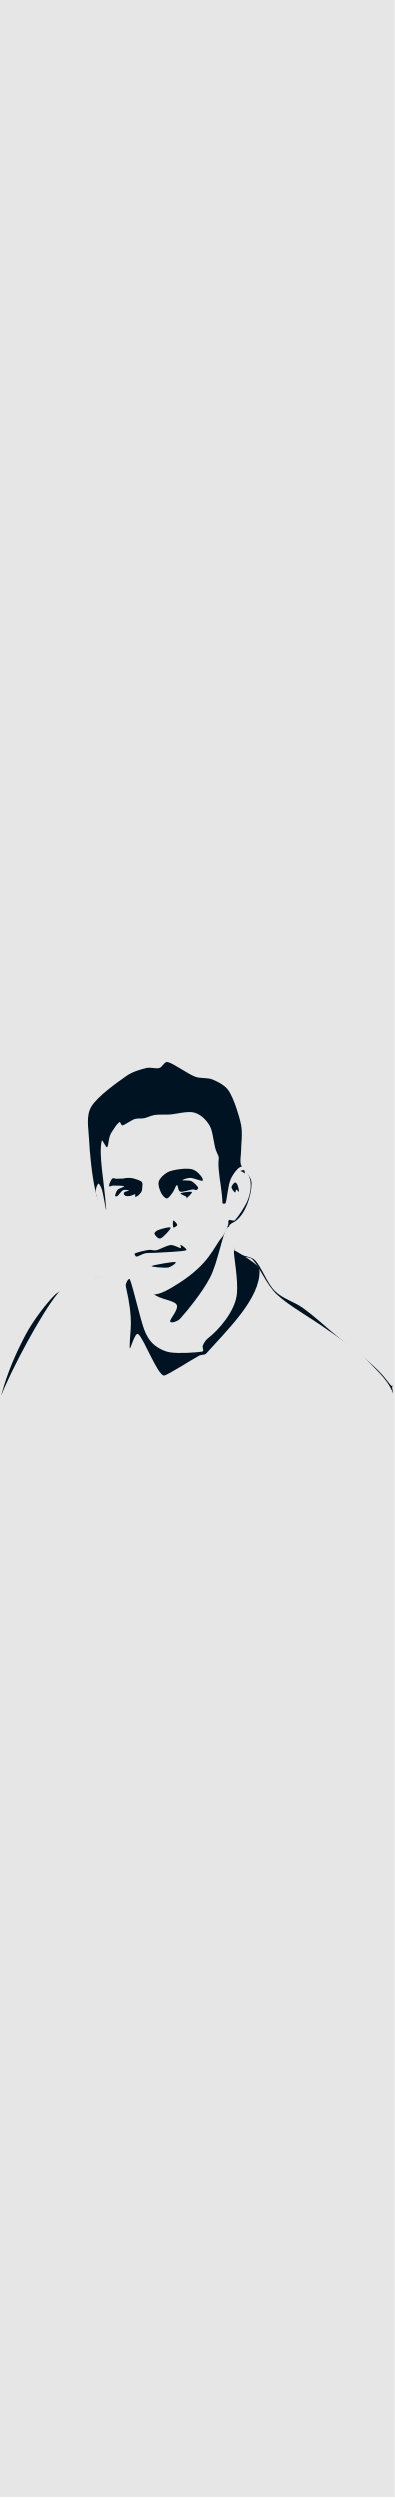
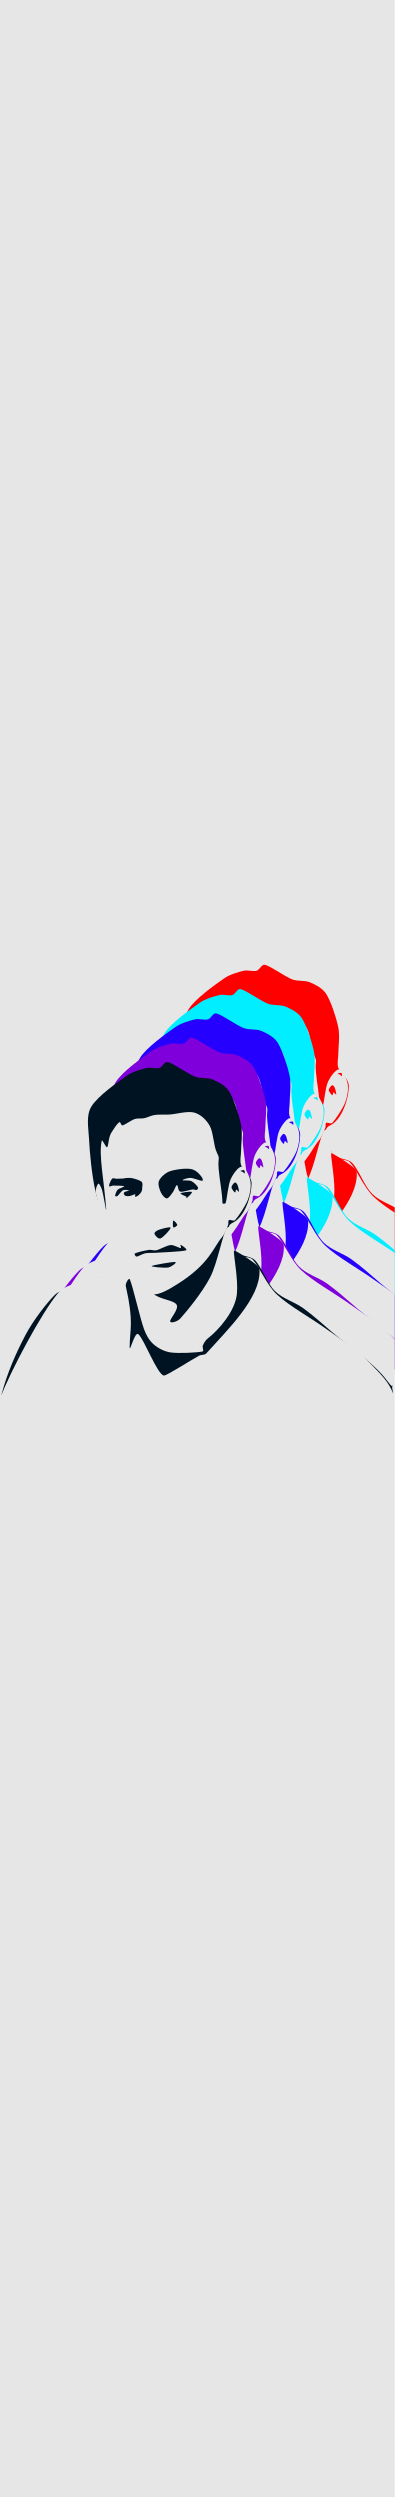
<svg xmlns="http://www.w3.org/2000/svg" width="100%" height="100%" viewBox="0 0 60 380" version="1.1" xml:space="preserve" style="fill-rule:evenodd;clip-rule:evenodd;stroke-linejoin:round;stroke-miterlimit:2;">
  <rect id="JeremyBlankPanel" x="0" y="0" width="60" height="379.559" style="fill:none;" />
  <clipPath id="_clip1">
    <rect x="0" y="0" width="60" height="379.559" />
  </clipPath>
  <g clip-path="url(#_clip1)">
    <g id="Layer1">
      <rect id="background" x="-0" y="0" width="60" height="379.559" style="fill:#e6e6e6;" />
      <g id="illustration">
-         <path d="M0.221,211.997c0.887,-3.365 2.229,-6.369 3.644,-9.063c1.184,-2.255 3.29,-4.956 4.517,-6.161c0.723,-0.71 1.926,-0.643 2.845,-1.069c1.582,-0.733 5.716,-1.986 6.644,-3.327c0.919,-1.327 -0.614,-3.174 -1.074,-4.722c-0.562,-1.892 -1.787,-4.349 -2.298,-6.631c-0.545,-2.434 -0.869,-5.829 -0.971,-7.966c-0.078,-1.621 -0.481,-3.464 0.356,-4.855c0.959,-1.592 4,-3.723 5.395,-4.7c0.873,-0.612 2.155,-0.972 2.977,-1.166c0.634,-0.15 1.414,0.151 1.954,-0c0.504,-0.141 0.775,-1.029 1.284,-0.906c0.903,0.218 2.993,1.772 4.135,2.216c0.856,0.334 1.874,0.092 2.719,0.454c0.862,0.37 1.924,0.909 2.459,1.765c0.715,1.144 1.527,3.578 1.833,5.097c0.264,1.313 -0,2.996 -0,4.017c-0,0.703 -0.218,1.441 -0,2.109c0.266,0.821 1.594,1.545 1.598,2.812c0.005,1.796 -1.021,5.137 -2.918,5.983c-1.234,0.551 -0.342,2.427 0.372,4.148c0.424,1.02 2.264,0.709 3.063,1.522c1.016,1.035 1.818,3.478 3.034,4.689c1.177,1.172 2.914,1.609 4.264,2.577c1.448,1.04 2.979,2.41 4.43,3.661c2.123,1.831 6.446,4.782 8.305,7.322c1.656,2.264 0.403,-0.724 0.975,2.022l-59.542,0.172Z" style="fill:#001322;" />
+         <path d="M15.002,197.216c0.887,-3.365 2.229,-6.369 3.644,-9.063c1.184,-2.255 3.29,-4.957 4.518,-6.161c0.722,-0.71 1.925,-0.644 2.844,-1.069c1.582,-0.733 5.716,-1.986 6.644,-3.327c0.919,-1.327 -0.614,-3.174 -1.074,-4.722c-0.562,-1.892 -1.787,-4.349 -2.298,-6.632c-0.545,-2.433 -0.869,-5.828 -0.971,-7.965c-0.078,-1.621 -0.481,-3.465 0.356,-4.855c0.959,-1.593 4,-3.723 5.395,-4.701c0.873,-0.611 2.155,-0.971 2.977,-1.166c0.634,-0.149 1.414,0.151 1.954,0c0.504,-0.14 0.775,-1.028 1.284,-0.905c0.903,0.218 2.993,1.771 4.136,2.216c0.856,0.333 1.873,0.092 2.718,0.454c0.863,0.37 1.924,0.909 2.459,1.764c0.715,1.144 1.527,3.579 1.833,5.098c0.264,1.313 -0,2.996 -0,4.017c-0,0.703 -0.217,1.44 -0,2.109c0.266,0.82 1.594,1.544 1.598,2.812c0.005,1.795 -1.021,5.137 -2.918,5.983c-1.234,0.551 -0.342,2.427 0.372,4.148c0.424,1.02 2.265,0.708 3.063,1.522c1.016,1.035 1.818,3.478 3.034,4.689c1.177,1.172 2.914,1.609 4.264,2.577c1.449,1.04 2.979,2.409 4.43,3.661c2.123,1.83 6.447,4.782 8.305,7.321c1.656,2.264 0.404,-0.723 0.975,2.023l-59.542,0.172Z" style="fill:#f00;" />
        <g id="white">
-           <path id="face" d="M18.131,170.571c-0.504,0.402 -0.719,0.896 -1.11,1.44c-0.555,0.772 -0.483,1.932 -0.706,2.337c-0.173,0.314 -0.767,-1.328 -0.855,-0.937c-0.485,2.156 0.365,6.007 0.678,10.355c0.07,0.973 -0.421,-2.219 -0.618,-2.86c-0.112,-0.363 -0.405,-1.052 -0.566,-0.988c-0.161,0.064 -0.496,0.906 -0.398,1.372c0.415,1.973 1.881,7.701 3.157,9.97c0.149,0.265 0.555,0.61 0.576,0.67c0.393,1.088 0.584,1.546 1.326,2.426c0.808,0.96 2.229,2.257 3.448,2.398c1.219,0.142 2.859,-0.921 3.868,-1.549c4.922,-3.061 5.513,-5.64 6.803,-7.14c0.453,-0.527 0.759,-1.429 0.937,-1.863c0.096,-0.234 -0.045,-0.621 0.131,-0.745c0.176,-0.125 0.716,0.226 0.926,-0c0.481,-0.521 1.576,-2.124 1.964,-3.124c0.349,-0.901 0.52,-2.043 0.36,-2.875c-0.156,-0.816 -0.819,-2.084 -1.317,-2.118c-0.499,-0.034 -1.333,1.136 -1.676,1.911c-0.406,0.919 -0.553,3.002 -0.761,3.603c-0.053,0.153 -0.48,0.164 -0.485,0.002c-0.055,-1.749 -0.416,-3.355 -0.565,-5.039c-0.179,-2.011 0.266,-1.524 -0.262,-2.576c-0.548,-1.091 -0.531,-3.093 -1.106,-4.114c-0.505,-0.897 -1.352,-1.731 -2.342,-2.011c-1.016,-0.286 -2.756,0.233 -3.758,0.292c-0.75,0.045 -1.608,-0.028 -2.253,0.065c-0.557,0.08 -1.106,0.391 -1.615,0.494c-0.471,0.097 -0.981,-0.023 -1.438,0.128c-0.549,0.182 -1.465,0.883 -1.856,0.963c-0.225,0.045 -0.307,-0.63 -0.487,-0.487Z" style="fill:#e6e6e6;" />
-           <path id="body" d="M60,212.546c-0.714,-2.582 -2.488,-3.976 -4.269,-5.86c-1.765,-1.868 -4.052,-3.166 -6.131,-4.678c-2.279,-1.658 -5.672,-3.509 -7.539,-5.269c-1.562,-1.471 -2.647,-4.262 -3.667,-5.288c-0.612,-0.616 -1.918,-0.186 -2.454,-0.868c-0.638,-0.814 -0.711,-4.615 -1.379,-4.017c-0.668,0.598 -1.429,5.289 -2.626,7.602c-1.188,2.296 -3.546,5.161 -4.557,6.276c-0.351,0.387 -1.421,0.77 -1.511,0.413c-0.09,-0.355 1.381,-1.861 0.972,-2.55c-0.41,-0.688 -2.462,-0.776 -3.431,-1.581c-1.431,-1.188 -3.799,-5.096 -5.158,-5.554c-1.296,-0.437 -1.807,2.128 -2.994,2.807c-1.576,0.9 -4.976,0.809 -6.458,2.594c-2.496,3.005 -7.106,11.646 -8.798,15.973l60,-0Z" style="fill:#e6e6e6;" />
+           <path id="face" d="M32.913,155.79c-0.505,0.401 -0.72,0.896 -1.111,1.44c-0.555,0.771 -0.483,1.932 -0.706,2.336c-0.173,0.315 -0.767,-1.327 -0.855,-0.936c-0.485,2.156 0.365,6.007 0.678,10.355c0.07,0.973 -0.421,-2.219 -0.618,-2.861c-0.111,-0.362 -0.405,-1.051 -0.566,-0.987c-0.16,0.064 -0.496,0.906 -0.398,1.372c0.416,1.973 1.881,7.7 3.158,9.97c0.149,0.265 0.554,0.61 0.576,0.67c0.392,1.088 0.584,1.546 1.325,2.426c0.808,0.96 2.229,2.257 3.448,2.398c1.22,0.141 2.859,-0.921 3.868,-1.549c4.922,-3.061 5.513,-5.64 6.803,-7.14c0.453,-0.527 0.759,-1.429 0.938,-1.864c0.095,-0.233 -0.045,-0.62 0.131,-0.745c0.176,-0.124 0.715,0.227 0.925,0c0.481,-0.521 1.577,-2.124 1.964,-3.123c0.349,-0.901 0.52,-2.043 0.36,-2.875c-0.156,-0.817 -0.818,-2.084 -1.317,-2.118c-0.499,-0.034 -1.333,1.136 -1.675,1.911c-0.406,0.919 -0.554,3.002 -0.762,3.603c-0.053,0.153 -0.48,0.163 -0.485,0.002c-0.055,-1.75 -0.415,-3.356 -0.565,-5.039c-0.179,-2.011 0.266,-1.524 -0.261,-2.576c-0.549,-1.092 -0.532,-3.094 -1.107,-4.114c-0.504,-0.897 -1.351,-1.732 -2.341,-2.011c-1.017,-0.286 -2.757,0.233 -3.759,0.292c-0.75,0.045 -1.608,-0.029 -2.252,0.065c-0.558,0.08 -1.107,0.391 -1.615,0.494c-0.472,0.096 -0.982,-0.023 -1.438,0.128c-0.55,0.182 -1.466,0.883 -1.857,0.962c-0.225,0.046 -0.307,-0.629 -0.486,-0.486Z" style="fill:#e6e6e6;" />
+           <path id="body" d="M74.781,197.765c-0.714,-2.582 -2.488,-3.976 -4.268,-5.86c-1.766,-1.869 -4.053,-3.166 -6.132,-4.678c-2.278,-1.658 -5.672,-3.51 -7.539,-5.269c-1.562,-1.471 -2.647,-4.262 -3.667,-5.288c-0.612,-0.616 -1.918,-0.186 -2.453,-0.868c-0.639,-0.815 -0.712,-4.615 -1.38,-4.017c-0.667,0.598 -1.429,5.289 -2.626,7.602c-1.188,2.296 -3.545,5.161 -4.557,6.276c-0.35,0.387 -1.421,0.77 -1.51,0.413c-0.09,-0.356 1.381,-1.862 0.971,-2.55c-0.41,-0.689 -2.462,-0.776 -3.431,-1.581c-1.431,-1.189 -3.799,-5.096 -5.158,-5.554c-1.296,-0.437 -1.806,2.128 -2.994,2.807c-1.576,0.9 -4.976,0.808 -6.458,2.593c-2.495,3.006 -7.106,11.647 -8.798,15.974l60,-0Z" style="fill:#e6e6e6;" />
        </g>
        <g id="black">
+           <path d="M36.314,164.857c-0.25,-0.242 -1.017,-0.457 -1.416,-0.554c-0.318,-0.076 -0.753,-0.032 -0.98,-0.024c-0.13,0.005 -0.253,0.065 -0.382,0.075c-0.241,0.018 -0.784,0.037 -1.063,0.037c-0.204,-0 -0.444,-0.157 -0.609,-0.039c-0.176,0.127 -0.373,0.597 -0.447,0.798c-0.048,0.128 -0.088,0.362 -0,0.409c0.087,0.047 0.344,-0.126 0.524,-0.128c0.369,-0.004 1.569,-0.001 1.69,0.104c0.12,0.104 -0.74,0.283 -0.965,0.524c-0.224,0.241 -0.378,0.761 -0.385,0.921c-0.004,0.116 0.253,0.104 0.348,0.037c0.201,-0.141 0.564,-0.74 0.858,-0.881c0.271,-0.13 0.865,-0.007 0.902,0.038c0.037,0.045 -0.549,0.14 -0.679,0.232c-0.092,0.066 -0.133,0.222 -0.101,0.321c0.032,0.099 0.164,0.236 0.292,0.276c0.152,0.047 0.416,0.044 0.62,0.008c0.236,-0.041 0.662,-0.275 0.795,-0.256c0.122,0.018 -0.077,0.339 -0,0.371c0.076,0.032 0.329,-0.074 0.456,-0.177c0.162,-0.129 0.407,-0.4 0.512,-0.599c0.094,-0.179 0.111,-0.393 0.115,-0.596c0.005,-0.249 0.131,-0.688 -0.085,-0.897Z" style="fill:#f00;" />
+           <path d="M40.139,167.374c-0.304,0.008 -0.719,-0.518 -0.9,-0.902c-0.202,-0.432 -0.474,-1.182 -0.317,-1.686c0.156,-0.505 0.737,-1.034 1.257,-1.341c0.52,-0.308 1.264,-0.414 1.862,-0.505c0.57,-0.085 1.277,-0.107 1.728,-0.037c0.356,0.056 0.691,0.242 0.975,0.463c0.292,0.226 0.646,0.669 0.775,0.893c0.075,0.13 0.151,0.451 -0,0.451c-0.299,0 -1.295,-0.434 -1.796,-0.451c-0.419,-0.014 -1.235,0.269 -1.208,0.351c0.027,0.083 0.974,-0.036 1.368,0.145c0.394,0.181 0.864,0.717 0.994,0.94c0.076,0.131 -0.082,0.348 -0.215,0.4c-0.133,0.053 -0.388,-0.105 -0.583,-0.085c-0.416,0.041 -1.508,0.443 -1.908,0.335c-0.355,-0.097 -0.308,-1.001 -0.493,-0.988c-0.185,0.014 -0.366,0.741 -0.615,1.068c-0.256,0.336 -0.62,0.942 -0.924,0.949Z" style="fill:#f00;" />
+           <path d="M38.258,172.748c-0.052,-0.216 0.352,-0.483 0.617,-0.581c0.409,-0.152 1.787,-0.547 1.838,-0.332c0.051,0.216 -1.121,1.473 -1.53,1.625c-0.365,0.136 -0.874,-0.497 -0.925,-0.712Z" style="fill:#f00;" />
+           <path d="M41.128,171.773c-0.1,-0.109 -0.1,-0.959 -0,-1.021c0.099,-0.061 0.594,0.482 0.594,0.652c0,0.171 -0.495,0.477 -0.594,0.369Z" style="fill:#f00;" />
+           <path d="M37.848,177.65c0.172,-0.139 3.122,-0.645 3.54,-0.607c0.418,0.037 -0.596,0.759 -1.032,0.834c-0.59,0.102 -2.68,-0.088 -2.508,-0.227Z" style="fill:#f00;" />
+           <path d="M35.298,175.733c0.31,-0.169 1.564,-0.451 2.104,-0.53c0.374,-0.055 0.765,0.138 1.135,0.057c0.552,-0.122 1.56,-0.735 2.177,-0.791c0.529,-0.047 1.272,0.462 1.527,0.454c0.167,-0.005 -0.134,-0.559 -0,-0.501c0.133,0.059 1.174,0.737 0.801,0.852c-0.664,0.205 -3.757,0.305 -4.789,0.379c-0.467,0.034 -0.953,-0.026 -1.405,0.067c-0.451,0.095 -1.046,0.495 -1.304,0.497c-0.181,0.002 -0.405,-0.397 -0.246,-0.484Z" style="fill:#f00;" />
+           <path d="M42.241,166.6c-0.137,0.122 0.734,0.403 0.881,0.532c0.061,0.054 -0.06,0.296 0,0.242c0.136,-0.122 0.965,-0.845 0.818,-0.974c-0.147,-0.129 -1.563,0.078 -1.699,0.2Z" style="fill:#f00;" />
+           <path d="M49.976,165.695c0.006,0.251 0.403,0.719 0.523,0.776c0.119,0.057 0.093,-0.411 0.194,-0.432c0.1,-0.021 0.381,0.43 0.41,0.307c0.03,-0.123 -0.128,-0.816 -0.235,-1.046c-0.074,-0.158 -0.258,-0.397 -0.407,-0.331c-0.148,0.066 -0.491,0.476 -0.485,0.726Z" style="fill:#f00;" />
+           <path d="M51.336,163.197c0.034,-0.044 0.458,-0.167 0.562,-0.103c0.105,0.064 0.098,0.442 0.065,0.487c-0.034,0.044 -0.169,-0.161 -0.268,-0.222c-0.104,-0.063 -0.392,-0.118 -0.359,-0.162Z" style="fill:#f00;" />
+           <path d="M34.524,179.696c0.463,1.095 1.554,5.927 2.154,7.57c0.308,0.845 0.773,1.696 1.442,2.283c0.669,0.586 1.63,1.096 2.571,1.235c1.238,0.184 4.039,0.035 4.858,-0.138c0.294,-0.061 -0.056,-0.62 0.058,-0.898c0.134,-0.33 0.403,-0.812 0.75,-1.08c1.704,-1.316 4.196,-4.187 4.437,-6.814c0.206,-2.232 -0.501,-5.642 -0.463,-6.538c0.009,-0.208 2.205,1.221 2.854,1.719c0.434,0.332 1.021,0.721 1.043,1.267c0.169,4.212 -4.863,9.034 -8.094,12.638c-0.25,0.28 -0.742,0.16 -1.074,0.334c-1.072,0.56 -4.933,3.057 -5.356,3.027c-0.98,-0.07 -3.022,-5.55 -3.891,-6.282c-0.589,-0.495 -1.331,3.073 -1.324,1.891c0.016,-2.67 0.678,-3.611 -0.588,-9.209c-0.087,-0.384 0.47,-1.368 0.623,-1.005Z" style="fill:#f00;" />
+         </g>
+       </g>
+       <g id="illustration1">
+         <path d="M11.307,200.911c0.886,-3.365 2.229,-6.369 3.644,-9.063c1.183,-2.255 3.29,-4.956 4.517,-6.161c0.723,-0.71 1.926,-0.643 2.845,-1.069c1.582,-0.733 5.716,-1.985 6.644,-3.327c0.919,-1.327 -0.614,-3.174 -1.074,-4.722c-0.562,-1.892 -1.787,-4.348 -2.298,-6.631c-0.545,-2.433 -0.869,-5.828 -0.971,-7.965c-0.078,-1.622 -0.481,-3.465 0.356,-4.856c0.959,-1.592 4,-3.722 5.395,-4.7c0.873,-0.612 2.155,-0.972 2.977,-1.166c0.634,-0.15 1.414,0.151 1.954,-0c0.504,-0.141 0.775,-1.029 1.284,-0.906c0.903,0.219 2.993,1.772 4.135,2.217c0.856,0.333 1.874,0.091 2.718,0.453c0.863,0.37 1.925,0.909 2.46,1.765c0.715,1.144 1.527,3.578 1.832,5.098c0.265,1.312 0,2.995 0,4.016c0,0.703 -0.217,1.441 0,2.109c0.267,0.821 1.595,1.545 1.599,2.812c0.005,1.796 -1.021,5.137 -2.918,5.983c-1.234,0.551 -0.342,2.427 0.372,4.148c0.424,1.02 2.264,0.709 3.063,1.522c1.016,1.035 1.818,3.478 3.034,4.689c1.177,1.172 2.914,1.609 4.264,2.577c1.448,1.04 2.979,2.41 4.43,3.661c2.123,1.831 6.446,4.782 8.305,7.322c1.656,2.264 0.403,-0.724 0.975,2.022l-59.542,0.172Z" style="fill:#0ef;" />
+         <g id="white1">
+           <path id="face1" d="M29.217,159.485c-0.504,0.402 -0.719,0.896 -1.11,1.44c-0.555,0.772 -0.483,1.932 -0.706,2.337c-0.173,0.314 -0.767,-1.328 -0.855,-0.937c-0.485,2.156 0.365,6.007 0.678,10.355c0.07,0.973 -0.421,-2.219 -0.618,-2.86c-0.112,-0.363 -0.405,-1.052 -0.566,-0.988c-0.161,0.064 -0.496,0.907 -0.398,1.372c0.415,1.973 1.881,7.701 3.157,9.97c0.149,0.265 0.555,0.61 0.576,0.67c0.393,1.088 0.584,1.546 1.326,2.426c0.808,0.96 2.229,2.257 3.448,2.398c1.219,0.142 2.859,-0.921 3.868,-1.549c4.922,-3.061 5.512,-5.64 6.803,-7.14c0.453,-0.527 0.759,-1.429 0.937,-1.863c0.096,-0.234 -0.045,-0.621 0.131,-0.745c0.176,-0.125 0.716,0.226 0.925,-0c0.482,-0.521 1.577,-2.124 1.965,-3.124c0.349,-0.901 0.52,-2.043 0.36,-2.875c-0.156,-0.816 -0.819,-2.083 -1.317,-2.118c-0.499,-0.034 -1.333,1.136 -1.676,1.911c-0.406,0.919 -0.553,3.002 -0.761,3.603c-0.053,0.154 -0.481,0.164 -0.486,0.002c-0.054,-1.749 -0.415,-3.355 -0.564,-5.039c-0.179,-2.011 0.266,-1.524 -0.262,-2.576c-0.548,-1.091 -0.531,-3.093 -1.106,-4.114c-0.505,-0.897 -1.352,-1.731 -2.342,-2.01c-1.016,-0.286 -2.756,0.232 -3.758,0.291c-0.75,0.045 -1.608,-0.028 -2.253,0.065c-0.557,0.08 -1.106,0.391 -1.615,0.494c-0.471,0.097 -0.981,-0.023 -1.438,0.128c-0.549,0.182 -1.466,0.883 -1.856,0.963c-0.225,0.045 -0.307,-0.63 -0.487,-0.487Z" style="fill:#e6e6e6;" />
+           <path id="body1" d="M71.086,201.46c-0.714,-2.582 -2.488,-3.976 -4.269,-5.86c-1.765,-1.868 -4.052,-3.165 -6.131,-4.678c-2.279,-1.658 -5.672,-3.509 -7.539,-5.269c-1.562,-1.471 -2.647,-4.262 -3.667,-5.288c-0.612,-0.616 -1.918,-0.186 -2.454,-0.868c-0.638,-0.814 -0.712,-4.615 -1.379,-4.017c-0.668,0.598 -1.429,5.289 -2.626,7.603c-1.188,2.295 -3.546,5.16 -4.557,6.275c-0.351,0.387 -1.421,0.77 -1.511,0.414c-0.09,-0.356 1.381,-1.862 0.971,-2.551c-0.409,-0.688 -2.462,-0.776 -3.43,-1.58c-1.431,-1.189 -3.799,-5.097 -5.158,-5.555c-1.296,-0.436 -1.807,2.128 -2.995,2.807c-1.575,0.9 -4.975,0.809 -6.457,2.594c-2.496,3.005 -7.106,11.646 -8.798,15.973l60,-0Z" style="fill:#e6e6e6;" />
+         </g>
+         <g id="black1">
+           <path d="M32.619,168.552c-0.25,-0.242 -1.017,-0.457 -1.417,-0.553c-0.317,-0.077 -0.752,-0.033 -0.979,-0.025c-0.13,0.005 -0.253,0.065 -0.382,0.075c-0.241,0.018 -0.785,0.038 -1.063,0.037c-0.204,0 -0.444,-0.157 -0.61,-0.038c-0.176,0.126 -0.372,0.596 -0.447,0.797c-0.047,0.128 -0.087,0.362 0,0.41c0.088,0.046 0.345,-0.126 0.525,-0.129c0.369,-0.004 1.568,-0.001 1.689,0.104c0.121,0.105 -0.739,0.283 -0.964,0.524c-0.225,0.241 -0.379,0.761 -0.385,0.921c-0.004,0.117 0.252,0.104 0.348,0.037c0.201,-0.14 0.564,-0.74 0.857,-0.88c0.272,-0.13 0.866,-0.008 0.903,0.037c0.037,0.045 -0.55,0.141 -0.68,0.233c-0.091,0.065 -0.132,0.221 -0.1,0.32c0.032,0.1 0.164,0.236 0.291,0.276c0.152,0.047 0.417,0.044 0.621,0.009c0.236,-0.042 0.662,-0.276 0.794,-0.256c0.123,0.017 -0.076,0.338 0,0.37c0.076,0.033 0.33,-0.074 0.457,-0.176c0.161,-0.13 0.407,-0.4 0.511,-0.599c0.094,-0.179 0.111,-0.394 0.115,-0.596c0.005,-0.249 0.132,-0.689 -0.084,-0.898Z" style="fill:#0ef;" />
+           <path d="M36.443,171.07c-0.304,0.007 -0.718,-0.518 -0.899,-0.902c-0.203,-0.432 -0.474,-1.182 -0.317,-1.687c0.156,-0.505 0.737,-1.033 1.257,-1.341c0.519,-0.307 1.263,-0.414 1.862,-0.504c0.569,-0.086 1.277,-0.108 1.728,-0.038c0.355,0.057 0.691,0.243 0.975,0.463c0.292,0.226 0.646,0.669 0.775,0.894c0.075,0.129 0.15,0.451 -0,0.451c-0.3,-0 -1.295,-0.435 -1.796,-0.451c-0.419,-0.015 -1.235,0.268 -1.208,0.35c0.026,0.083 0.974,-0.036 1.368,0.145c0.393,0.181 0.864,0.717 0.994,0.941c0.076,0.131 -0.082,0.348 -0.216,0.4c-0.133,0.053 -0.387,-0.106 -0.583,-0.086c-0.415,0.041 -1.507,0.443 -1.907,0.335c-0.355,-0.097 -0.309,-1.001 -0.493,-0.987c-0.185,0.013 -0.366,0.741 -0.615,1.067c-0.257,0.336 -0.621,0.942 -0.925,0.95Z" style="fill:#0ef;" />
+           <path d="M34.562,176.443c-0.051,-0.216 0.353,-0.482 0.618,-0.581c0.409,-0.152 1.786,-0.547 1.837,-0.332c0.052,0.216 -1.12,1.474 -1.53,1.626c-0.364,0.135 -0.874,-0.497 -0.925,-0.713Z" style="fill:#0ef;" />
+           <path d="M37.432,175.468c-0.099,-0.109 -0.099,-0.959 0,-1.02c0.099,-0.062 0.595,0.482 0.595,0.652c0,0.17 -0.496,0.476 -0.595,0.368Z" style="fill:#0ef;" />
+           <path d="M34.152,181.346c0.172,-0.14 3.122,-0.646 3.54,-0.608c0.419,0.037 -0.595,0.76 -1.031,0.835c-0.59,0.101 -2.681,-0.088 -2.509,-0.227Z" style="fill:#0ef;" />
+           <path d="M31.603,179.429c0.309,-0.169 1.563,-0.451 2.103,-0.53c0.375,-0.055 0.765,0.138 1.135,0.056c0.552,-0.122 1.561,-0.734 2.178,-0.79c0.529,-0.048 1.272,0.461 1.526,0.453c0.167,-0.005 -0.133,-0.559 0,-0.501c0.134,0.059 1.174,0.737 0.802,0.852c-0.665,0.206 -3.757,0.305 -4.789,0.379c-0.468,0.034 -0.953,-0.026 -1.405,0.068c-0.451,0.094 -1.046,0.495 -1.304,0.497c-0.181,0.001 -0.405,-0.397 -0.246,-0.484Z" style="fill:#0ef;" />
+           <path d="M38.545,170.295c-0.136,0.122 0.735,0.403 0.882,0.532c0.061,0.054 -0.06,0.297 -0,0.243c0.136,-0.122 0.964,-0.846 0.817,-0.975c-0.147,-0.129 -1.563,0.078 -1.699,0.2Z" style="fill:#0ef;" />
+           <path d="M46.281,169.391c0.006,0.251 0.403,0.718 0.522,0.775c0.12,0.058 0.094,-0.411 0.194,-0.432c0.101,-0.02 0.382,0.431 0.411,0.308c0.029,-0.124 -0.128,-0.816 -0.235,-1.046c-0.074,-0.159 -0.258,-0.398 -0.407,-0.332c-0.148,0.066 -0.492,0.476 -0.485,0.727Z" style="fill:#0ef;" />
+           <path d="M47.641,166.892c0.034,-0.044 0.458,-0.167 0.562,-0.103c0.104,0.064 0.098,0.443 0.065,0.487c-0.034,0.044 -0.169,-0.161 -0.268,-0.221c-0.104,-0.064 -0.393,-0.118 -0.359,-0.163Z" style="fill:#0ef;" />
+           <path d="M30.829,183.392c0.463,1.094 1.554,5.927 2.153,7.569c0.309,0.845 0.774,1.697 1.443,2.283c0.669,0.586 1.63,1.097 2.57,1.236c1.239,0.183 4.04,0.034 4.859,-0.138c0.293,-0.062 -0.056,-0.62 0.057,-0.899c0.135,-0.329 0.404,-0.812 0.751,-1.08c1.704,-1.315 4.195,-4.187 4.437,-6.814c0.205,-2.232 -0.501,-5.641 -0.463,-6.537c0.008,-0.209 2.205,1.22 2.854,1.718c0.434,0.332 1.02,0.721 1.042,1.268c0.169,4.212 -4.862,9.033 -8.093,12.638c-0.25,0.279 -0.742,0.16 -1.074,0.333c-1.072,0.56 -4.934,3.057 -5.357,3.027c-0.979,-0.07 -3.021,-5.55 -3.89,-6.282c-0.589,-0.495 -1.331,3.074 -1.324,1.891c0.016,-2.67 0.678,-3.611 -0.588,-9.208c-0.087,-0.385 0.47,-1.368 0.623,-1.005Z" style="fill:#0ef;" />
+         </g>
+       </g>
+       <g id="illustration2">
+         <path d="M7.611,204.606c0.887,-3.364 2.229,-6.369 3.644,-9.063c1.184,-2.254 3.291,-4.956 4.518,-6.161c0.723,-0.709 1.926,-0.643 2.845,-1.069c1.581,-0.733 5.715,-1.985 6.644,-3.327c0.918,-1.327 -0.615,-3.174 -1.074,-4.721c-0.562,-1.893 -1.787,-4.349 -2.298,-6.632c-0.545,-2.433 -0.869,-5.828 -0.972,-7.965c-0.077,-1.621 -0.48,-3.465 0.357,-4.856c0.958,-1.592 3.999,-3.722 5.395,-4.7c0.872,-0.612 2.155,-0.971 2.976,-1.166c0.634,-0.15 1.415,0.151 1.954,0c0.505,-0.141 0.775,-1.029 1.284,-0.906c0.904,0.219 2.994,1.772 4.136,2.217c0.856,0.333 1.874,0.092 2.718,0.454c0.863,0.369 1.924,0.909 2.459,1.764c0.716,1.144 1.528,3.579 1.833,5.098c0.264,1.312 0,2.995 0,4.016c0,0.703 -0.217,1.441 0,2.109c0.267,0.821 1.594,1.545 1.598,2.813c0.006,1.795 -1.02,5.136 -2.918,5.983c-1.234,0.551 -0.342,2.426 0.373,4.147c0.424,1.02 2.264,0.709 3.062,1.523c1.017,1.035 1.818,3.477 3.034,4.688c1.177,1.172 2.915,1.61 4.264,2.578c1.449,1.039 2.98,2.409 4.431,3.66c2.123,1.831 6.446,4.782 8.304,7.322c1.657,2.264 0.404,-0.724 0.975,2.023l-59.542,0.171Z" style="fill:#2600ff;" />
+         <g id="white2">
+           <path id="face2" d="M25.522,163.18c-0.504,0.402 -0.719,0.897 -1.111,1.44c-0.555,0.772 -0.483,1.932 -0.705,2.337c-0.173,0.314 -0.768,-1.328 -0.856,-0.937c-0.485,2.157 0.365,6.008 0.678,10.355c0.07,0.974 -0.42,-2.219 -0.617,-2.86c-0.112,-0.363 -0.406,-1.051 -0.566,-0.987c-0.161,0.064 -0.496,0.906 -0.398,1.372c0.415,1.973 1.881,7.7 3.157,9.97c0.149,0.265 0.554,0.609 0.576,0.669c0.392,1.089 0.584,1.547 1.325,2.427c0.809,0.959 2.229,2.256 3.449,2.398c1.219,0.141 2.859,-0.922 3.868,-1.549c4.922,-3.062 5.512,-5.64 6.802,-7.141c0.453,-0.527 0.76,-1.428 0.938,-1.863c0.096,-0.233 -0.045,-0.621 0.131,-0.745c0.176,-0.124 0.716,0.226 0.925,-0c0.482,-0.521 1.577,-2.124 1.965,-3.124c0.348,-0.9 0.519,-2.043 0.36,-2.875c-0.157,-0.816 -0.819,-2.083 -1.318,-2.118c-0.498,-0.034 -1.333,1.137 -1.675,1.911c-0.406,0.92 -0.554,3.003 -0.761,3.604c-0.053,0.153 -0.481,0.163 -0.486,0.001c-0.054,-1.749 -0.415,-3.355 -0.565,-5.039c-0.178,-2.011 0.267,-1.524 -0.261,-2.575c-0.548,-1.092 -0.532,-3.094 -1.106,-4.115c-0.505,-0.896 -1.352,-1.731 -2.342,-2.01c-1.017,-0.286 -2.757,0.232 -3.758,0.291c-0.75,0.045 -1.608,-0.028 -2.253,0.065c-0.557,0.081 -1.106,0.391 -1.615,0.494c-0.472,0.097 -0.981,-0.023 -1.438,0.129c-0.549,0.181 -1.466,0.883 -1.856,0.962c-0.225,0.045 -0.307,-0.63 -0.487,-0.487Z" style="fill:#e6e6e6;" />
+           <path id="body2" d="M67.391,205.155c-0.714,-2.582 -2.488,-3.975 -4.269,-5.859c-1.766,-1.869 -4.053,-3.166 -6.132,-4.678c-2.278,-1.658 -5.671,-3.51 -7.539,-5.27c-1.561,-1.47 -2.646,-4.262 -3.667,-5.288c-0.611,-0.615 -1.917,-0.185 -2.453,-0.868c-0.639,-0.814 -0.712,-4.614 -1.379,-4.017c-0.668,0.598 -1.429,5.289 -2.626,7.603c-1.189,2.296 -3.546,5.161 -4.557,6.276c-0.351,0.386 -1.421,0.769 -1.511,0.413c-0.09,-0.356 1.381,-1.862 0.971,-2.551c-0.41,-0.688 -2.462,-0.775 -3.43,-1.58c-1.432,-1.189 -3.8,-5.096 -5.158,-5.554c-1.297,-0.437 -1.807,2.128 -2.995,2.806c-1.575,0.9 -4.976,0.809 -6.458,2.594c-2.495,3.005 -7.105,11.646 -8.797,15.973l60,0Z" style="fill:#e6e6e6;" />
+         </g>
+         <g id="black2">
+           <path d="M28.924,172.247c-0.251,-0.241 -1.018,-0.456 -1.417,-0.553c-0.318,-0.077 -0.753,-0.033 -0.98,-0.024c-0.129,0.004 -0.252,0.064 -0.382,0.075c-0.241,0.018 -0.784,0.037 -1.063,0.036c-0.203,0 -0.444,-0.157 -0.609,-0.038c-0.176,0.126 -0.372,0.596 -0.447,0.797c-0.047,0.128 -0.087,0.363 0,0.41c0.088,0.046 0.345,-0.126 0.525,-0.128c0.369,-0.004 1.568,-0.002 1.689,0.103c0.121,0.105 -0.739,0.284 -0.964,0.525c-0.225,0.24 -0.379,0.761 -0.385,0.92c-0.005,0.117 0.252,0.105 0.348,0.038c0.2,-0.141 0.564,-0.74 0.857,-0.881c0.272,-0.13 0.865,-0.007 0.903,0.037c0.037,0.045 -0.55,0.141 -0.68,0.233c-0.091,0.065 -0.132,0.221 -0.1,0.321c0.031,0.099 0.163,0.236 0.291,0.275c0.152,0.048 0.417,0.045 0.621,0.009c0.235,-0.042 0.662,-0.275 0.794,-0.256c0.122,0.018 -0.076,0.339 -0,0.371c0.076,0.032 0.329,-0.075 0.457,-0.177c0.161,-0.129 0.407,-0.4 0.511,-0.599c0.094,-0.179 0.111,-0.393 0.115,-0.596c0.005,-0.249 0.132,-0.689 -0.084,-0.898Z" style="fill:#2600ff;" />
+           <path d="M32.748,174.765c-0.304,0.007 -0.719,-0.518 -0.899,-0.902c-0.203,-0.432 -0.474,-1.182 -0.318,-1.687c0.157,-0.505 0.737,-1.033 1.257,-1.34c0.52,-0.308 1.264,-0.415 1.862,-0.505c0.57,-0.086 1.278,-0.108 1.728,-0.037c0.356,0.056 0.691,0.242 0.976,0.463c0.291,0.226 0.645,0.669 0.774,0.893c0.075,0.13 0.151,0.451 0,0.451c-0.299,-0 -1.295,-0.435 -1.795,-0.451c-0.42,-0.014 -1.235,0.268 -1.209,0.351c0.027,0.082 0.975,-0.036 1.368,0.145c0.394,0.181 0.865,0.716 0.995,0.94c0.076,0.131 -0.083,0.348 -0.216,0.4c-0.133,0.053 -0.387,-0.105 -0.583,-0.086c-0.415,0.042 -1.508,0.444 -1.908,0.335c-0.355,-0.096 -0.308,-1 -0.493,-0.987c-0.184,0.013 -0.365,0.741 -0.614,1.068c-0.257,0.336 -0.621,0.941 -0.925,0.949Z" style="fill:#2600ff;" />
+           <path d="M30.867,180.138c-0.051,-0.215 0.353,-0.482 0.618,-0.58c0.409,-0.152 1.786,-0.547 1.837,-0.332c0.051,0.215 -1.121,1.473 -1.53,1.625c-0.365,0.136 -0.874,-0.497 -0.925,-0.713Z" style="fill:#2600ff;" />
+           <path d="M33.737,179.163c-0.099,-0.109 -0.099,-0.959 -0,-1.02c0.099,-0.061 0.595,0.482 0.595,0.652c-0,0.17 -0.496,0.477 -0.595,0.368Z" style="fill:#2600ff;" />
+           <path d="M30.457,185.041c0.172,-0.14 3.122,-0.646 3.54,-0.608c0.418,0.038 -0.595,0.76 -1.031,0.835c-0.59,0.101 -2.681,-0.088 -2.509,-0.227Z" style="fill:#2600ff;" />
+           <path d="M27.907,183.124c0.31,-0.169 1.564,-0.451 2.104,-0.53c0.375,-0.055 0.765,0.138 1.135,0.056c0.552,-0.122 1.56,-0.734 2.178,-0.79c0.528,-0.048 1.272,0.462 1.526,0.454c0.167,-0.005 -0.134,-0.56 -0,-0.501c0.134,0.058 1.174,0.736 0.801,0.851c-0.664,0.206 -3.756,0.305 -4.789,0.38c-0.467,0.034 -0.953,-0.027 -1.404,0.067c-0.452,0.094 -1.046,0.495 -1.305,0.497c-0.18,0.002 -0.404,-0.397 -0.246,-0.484Z" style="fill:#2600ff;" />
+           <path d="M34.85,173.991c-0.136,0.122 0.735,0.402 0.882,0.532c0.06,0.053 -0.061,0.296 -0,0.242c0.136,-0.122 0.964,-0.845 0.817,-0.974c-0.147,-0.13 -1.563,0.078 -1.699,0.2Z" style="fill:#2600ff;" />
+           <path d="M42.585,173.086c0.007,0.251 0.404,0.718 0.523,0.776c0.119,0.057 0.093,-0.412 0.194,-0.433c0.101,-0.02 0.382,0.431 0.411,0.308c0.029,-0.123 -0.129,-0.816 -0.236,-1.046c-0.073,-0.158 -0.257,-0.398 -0.406,-0.331c-0.149,0.066 -0.492,0.476 -0.486,0.726Z" style="fill:#2600ff;" />
+           <path d="M43.946,170.588c0.034,-0.045 0.457,-0.168 0.562,-0.104c0.104,0.064 0.098,0.443 0.064,0.487c-0.034,0.044 -0.169,-0.16 -0.267,-0.221c-0.105,-0.064 -0.393,-0.118 -0.359,-0.162Z" style="fill:#2600ff;" />
+           <path d="M27.134,187.087c0.463,1.094 1.554,5.927 2.153,7.569c0.309,0.846 0.774,1.697 1.443,2.284c0.668,0.586 1.63,1.096 2.57,1.235c1.238,0.183 4.039,0.035 4.859,-0.138c0.293,-0.062 -0.056,-0.62 0.057,-0.898c0.135,-0.33 0.404,-0.812 0.751,-1.081c1.703,-1.315 4.195,-4.186 4.437,-6.813c0.205,-2.232 -0.502,-5.642 -0.464,-6.538c0.009,-0.209 2.206,1.221 2.855,1.718c0.434,0.333 1.02,0.721 1.042,1.268c0.169,4.212 -4.862,9.034 -8.093,12.638c-0.251,0.279 -0.742,0.16 -1.074,0.334c-1.072,0.56 -4.934,3.056 -5.357,3.026c-0.98,-0.069 -3.022,-5.549 -3.891,-6.281c-0.588,-0.496 -1.33,3.073 -1.323,1.89c0.015,-2.669 0.678,-3.611 -0.589,-9.208c-0.087,-0.385 0.47,-1.368 0.624,-1.005Z" style="fill:#2600ff;" />
+         </g>
+       </g>
+       <g id="illustration3">
+         <path d="M3.916,208.302c0.887,-3.365 2.229,-6.369 3.644,-9.064c1.184,-2.254 3.291,-4.956 4.518,-6.16c0.722,-0.71 1.925,-0.644 2.844,-1.069c1.582,-0.733 5.716,-1.986 6.644,-3.327c0.919,-1.328 -0.614,-3.175 -1.074,-4.722c-0.562,-1.892 -1.786,-4.349 -2.298,-6.632c-0.545,-2.433 -0.869,-5.828 -0.971,-7.965c-0.078,-1.621 -0.48,-3.465 0.356,-4.855c0.959,-1.593 4,-3.723 5.395,-4.701c0.873,-0.611 2.155,-0.971 2.977,-1.166c0.634,-0.149 1.414,0.151 1.954,0c0.504,-0.14 0.775,-1.028 1.284,-0.905c0.903,0.218 2.993,1.771 4.136,2.216c0.856,0.333 1.874,0.092 2.718,0.454c0.863,0.369 1.924,0.909 2.459,1.764c0.715,1.144 1.527,3.579 1.833,5.098c0.264,1.313 -0,2.996 -0,4.017c-0,0.703 -0.217,1.44 -0,2.109c0.266,0.82 1.594,1.544 1.598,2.812c0.005,1.795 -1.021,5.136 -2.918,5.983c-1.234,0.551 -0.342,2.426 0.373,4.147c0.423,1.021 2.264,0.709 3.062,1.523c1.016,1.035 1.818,3.478 3.034,4.689c1.177,1.171 2.915,1.609 4.264,2.577c1.449,1.04 2.98,2.409 4.43,3.661c2.123,1.83 6.447,4.781 8.305,7.321c1.656,2.264 0.404,-0.724 0.975,2.023l-59.542,0.172Z" style="fill:#8000db;" />
+         <g id="white3">
+           <path id="face3" d="M21.827,166.875c-0.505,0.402 -0.72,0.897 -1.111,1.441c-0.555,0.771 -0.483,1.932 -0.706,2.336c-0.173,0.315 -0.767,-1.327 -0.855,-0.936c-0.485,2.156 0.365,6.007 0.678,10.355c0.07,0.973 -0.42,-2.219 -0.618,-2.861c-0.111,-0.362 -0.405,-1.051 -0.566,-0.987c-0.16,0.064 -0.496,0.906 -0.398,1.372c0.416,1.973 1.882,7.7 3.158,9.97c0.149,0.265 0.554,0.609 0.576,0.67c0.392,1.088 0.584,1.546 1.325,2.426c0.808,0.96 2.229,2.257 3.448,2.398c1.22,0.141 2.859,-0.922 3.868,-1.549c4.922,-3.061 5.513,-5.64 6.803,-7.14c0.453,-0.527 0.759,-1.429 0.938,-1.864c0.095,-0.233 -0.045,-0.621 0.131,-0.745c0.176,-0.124 0.715,0.227 0.925,0c0.481,-0.521 1.577,-2.124 1.964,-3.124c0.349,-0.9 0.52,-2.042 0.361,-2.874c-0.157,-0.817 -0.819,-2.084 -1.318,-2.118c-0.499,-0.035 -1.333,1.136 -1.675,1.911c-0.406,0.919 -0.554,3.002 -0.762,3.603c-0.053,0.153 -0.48,0.163 -0.485,0.002c-0.055,-1.75 -0.415,-3.356 -0.565,-5.039c-0.179,-2.011 0.266,-1.524 -0.261,-2.576c-0.548,-1.092 -0.532,-3.094 -1.107,-4.114c-0.504,-0.897 -1.351,-1.732 -2.341,-2.011c-1.017,-0.286 -2.757,0.233 -3.759,0.292c-0.75,0.045 -1.608,-0.029 -2.252,0.064c-0.558,0.081 -1.107,0.391 -1.615,0.495c-0.472,0.096 -0.982,-0.024 -1.438,0.128c-0.549,0.182 -1.466,0.883 -1.857,0.962c-0.225,0.046 -0.307,-0.63 -0.486,-0.487Z" style="fill:#e6e6e6;" />
+           <path id="body3" d="M63.695,208.851c-0.714,-2.582 -2.488,-3.976 -4.268,-5.86c-1.766,-1.869 -4.053,-3.166 -6.132,-4.678c-2.278,-1.658 -5.672,-3.51 -7.539,-5.269c-1.562,-1.471 -2.647,-4.262 -3.667,-5.288c-0.612,-0.616 -1.918,-0.186 -2.453,-0.869c-0.639,-0.814 -0.712,-4.614 -1.38,-4.016c-0.667,0.598 -1.429,5.289 -2.626,7.602c-1.188,2.296 -3.545,5.161 -4.557,6.276c-0.35,0.386 -1.42,0.77 -1.51,0.413c-0.09,-0.356 1.381,-1.862 0.971,-2.55c-0.41,-0.689 -2.462,-0.776 -3.431,-1.581c-1.431,-1.189 -3.799,-5.096 -5.158,-5.554c-1.296,-0.437 -1.806,2.128 -2.994,2.807c-1.575,0.9 -4.976,0.808 -6.458,2.593c-2.495,3.006 -7.106,11.647 -8.798,15.974l60,-0Z" style="fill:#e6e6e6;" />
+         </g>
+         <g id="black3">
+           <path d="M25.228,175.943c-0.25,-0.242 -1.017,-0.457 -1.416,-0.554c-0.318,-0.076 -0.753,-0.033 -0.98,-0.024c-0.13,0.005 -0.253,0.065 -0.382,0.075c-0.241,0.018 -0.784,0.037 -1.063,0.037c-0.204,-0 -0.444,-0.157 -0.609,-0.039c-0.176,0.127 -0.373,0.597 -0.447,0.797c-0.048,0.129 -0.088,0.363 -0,0.41c0.087,0.047 0.344,-0.126 0.524,-0.128c0.369,-0.004 1.569,-0.001 1.69,0.104c0.121,0.104 -0.74,0.283 -0.964,0.524c-0.225,0.241 -0.379,0.761 -0.385,0.92c-0.005,0.117 0.252,0.105 0.347,0.038c0.201,-0.141 0.564,-0.74 0.858,-0.881c0.271,-0.13 0.865,-0.007 0.902,0.038c0.037,0.045 -0.549,0.14 -0.679,0.232c-0.092,0.066 -0.133,0.222 -0.101,0.321c0.032,0.099 0.164,0.236 0.292,0.276c0.152,0.047 0.416,0.044 0.62,0.008c0.236,-0.041 0.662,-0.275 0.795,-0.256c0.122,0.018 -0.076,0.339 -0,0.371c0.076,0.032 0.329,-0.074 0.456,-0.177c0.162,-0.129 0.407,-0.4 0.512,-0.599c0.094,-0.179 0.111,-0.393 0.115,-0.596c0.005,-0.249 0.131,-0.689 -0.085,-0.897Z" style="fill:#8000db;" />
+           <path d="M29.053,178.46c-0.304,0.008 -0.719,-0.518 -0.9,-0.902c-0.202,-0.432 -0.474,-1.182 -0.317,-1.686c0.157,-0.505 0.737,-1.034 1.257,-1.341c0.52,-0.308 1.264,-0.414 1.862,-0.505c0.57,-0.085 1.277,-0.107 1.728,-0.037c0.356,0.056 0.691,0.242 0.976,0.463c0.291,0.226 0.645,0.669 0.774,0.893c0.075,0.13 0.151,0.451 0,0.451c-0.299,0 -1.295,-0.434 -1.796,-0.451c-0.419,-0.014 -1.235,0.269 -1.208,0.351c0.027,0.083 0.974,-0.036 1.368,0.145c0.394,0.181 0.864,0.717 0.994,0.94c0.076,0.131 -0.082,0.348 -0.215,0.4c-0.133,0.053 -0.388,-0.105 -0.583,-0.085c-0.415,0.041 -1.508,0.443 -1.908,0.334c-0.355,-0.096 -0.308,-1 -0.493,-0.987c-0.185,0.014 -0.366,0.741 -0.615,1.068c-0.256,0.336 -0.62,0.941 -0.924,0.949Z" style="fill:#8000db;" />
+           <path d="M27.172,183.834c-0.052,-0.216 0.352,-0.483 0.617,-0.581c0.41,-0.152 1.787,-0.547 1.838,-0.332c0.051,0.216 -1.121,1.473 -1.53,1.625c-0.365,0.136 -0.874,-0.497 -0.925,-0.712Z" style="fill:#8000db;" />
+           <path d="M30.042,182.859c-0.1,-0.109 -0.1,-0.959 -0,-1.021c0.099,-0.061 0.594,0.482 0.594,0.652c0,0.171 -0.495,0.477 -0.594,0.369Z" style="fill:#8000db;" />
+           <path d="M26.762,188.736c0.172,-0.139 3.122,-0.646 3.54,-0.608c0.418,0.038 -0.596,0.76 -1.032,0.835c-0.59,0.102 -2.68,-0.088 -2.508,-0.227Z" style="fill:#8000db;" />
+           <path d="M24.212,186.819c0.31,-0.169 1.564,-0.451 2.104,-0.53c0.374,-0.055 0.765,0.138 1.135,0.057c0.552,-0.122 1.56,-0.735 2.177,-0.791c0.529,-0.048 1.272,0.462 1.527,0.454c0.167,-0.005 -0.134,-0.559 -0,-0.501c0.133,0.058 1.174,0.737 0.801,0.852c-0.664,0.205 -3.757,0.304 -4.789,0.379c-0.467,0.034 -0.953,-0.026 -1.405,0.067c-0.451,0.095 -1.045,0.495 -1.304,0.497c-0.181,0.002 -0.405,-0.397 -0.246,-0.484Z" style="fill:#8000db;" />
+           <path d="M31.155,177.686c-0.137,0.122 0.734,0.403 0.881,0.532c0.061,0.053 -0.06,0.296 0,0.242c0.137,-0.122 0.965,-0.845 0.818,-0.974c-0.147,-0.129 -1.563,0.078 -1.699,0.2Z" style="fill:#8000db;" />
+           <path d="M38.89,176.781c0.006,0.251 0.403,0.719 0.523,0.776c0.119,0.057 0.093,-0.411 0.194,-0.432c0.1,-0.021 0.381,0.43 0.411,0.307c0.029,-0.123 -0.129,-0.816 -0.236,-1.046c-0.074,-0.158 -0.258,-0.397 -0.406,-0.331c-0.149,0.066 -0.492,0.476 -0.486,0.726Z" style="fill:#8000db;" />
+           <path d="M40.251,174.283c0.033,-0.044 0.457,-0.168 0.561,-0.103c0.105,0.064 0.099,0.442 0.065,0.486c-0.034,0.045 -0.169,-0.16 -0.268,-0.221c-0.104,-0.063 -0.392,-0.118 -0.358,-0.162Z" style="fill:#8000db;" />
+           <path d="M23.438,190.782c0.463,1.094 1.554,5.927 2.154,7.57c0.308,0.845 0.773,1.696 1.442,2.283c0.669,0.586 1.63,1.096 2.571,1.235c1.238,0.184 4.039,0.035 4.858,-0.138c0.294,-0.062 -0.056,-0.62 0.058,-0.898c0.134,-0.33 0.403,-0.812 0.75,-1.08c1.704,-1.316 4.196,-4.187 4.437,-6.814c0.206,-2.232 -0.501,-5.642 -0.463,-6.538c0.009,-0.208 2.205,1.221 2.854,1.719c0.434,0.332 1.021,0.721 1.043,1.267c0.169,4.212 -4.863,9.034 -8.094,12.638c-0.25,0.279 -0.742,0.16 -1.074,0.334c-1.072,0.56 -4.933,3.057 -5.356,3.027c-0.98,-0.07 -3.022,-5.55 -3.891,-6.282c-0.589,-0.495 -1.331,3.073 -1.324,1.891c0.016,-2.67 0.678,-3.611 -0.588,-9.209c-0.087,-0.384 0.47,-1.368 0.623,-1.005Z" style="fill:#8000db;" />
+         </g>
+       </g>
+       <g id="illustration4">
+         <path d="M0.221,211.997c0.887,-3.365 2.229,-6.369 3.644,-9.063c1.184,-2.255 3.29,-4.956 4.517,-6.161c0.723,-0.71 1.926,-0.643 2.845,-1.069c1.582,-0.733 5.716,-1.986 6.644,-3.327c0.919,-1.327 -0.614,-3.174 -1.074,-4.722c-0.562,-1.892 -1.787,-4.349 -2.298,-6.631c-0.545,-2.434 -0.869,-5.829 -0.971,-7.966c-0.078,-1.621 -0.481,-3.464 0.356,-4.855c0.959,-1.592 4,-3.723 5.395,-4.7c0.873,-0.612 2.155,-0.972 2.977,-1.166c0.634,-0.15 1.414,0.151 1.954,-0c0.504,-0.141 0.775,-1.029 1.284,-0.906c0.903,0.218 2.993,1.772 4.135,2.216c0.856,0.334 1.874,0.092 2.719,0.454c0.862,0.37 1.924,0.909 2.459,1.765c0.715,1.144 1.527,3.578 1.833,5.097c0.264,1.313 -0,2.996 -0,4.017c-0,0.703 -0.218,1.441 -0,2.109c0.266,0.821 1.594,1.545 1.598,2.812c0.005,1.796 -1.021,5.137 -2.918,5.983c-1.234,0.551 -0.342,2.427 0.372,4.148c0.424,1.02 2.264,0.709 3.063,1.522c1.016,1.035 1.818,3.478 3.034,4.689c1.177,1.172 2.914,1.609 4.264,2.577c1.448,1.04 2.979,2.41 4.43,3.661c2.123,1.831 6.446,4.782 8.305,7.322c1.656,2.264 0.403,-0.724 0.975,2.022l-59.542,0.172Z" style="fill:#001322;" />
+         <g id="white4">
+           <path id="face4" d="M18.131,170.571c-0.504,0.402 -0.719,0.896 -1.11,1.44c-0.555,0.772 -0.483,1.932 -0.706,2.337c-0.173,0.314 -0.767,-1.328 -0.855,-0.937c-0.485,2.156 0.365,6.007 0.678,10.355c0.07,0.973 -0.421,-2.219 -0.618,-2.86c-0.112,-0.363 -0.405,-1.052 -0.566,-0.988c-0.161,0.064 -0.496,0.906 -0.398,1.372c0.415,1.973 1.881,7.701 3.157,9.97c0.149,0.265 0.555,0.61 0.576,0.67c0.393,1.088 0.584,1.546 1.326,2.426c0.808,0.96 2.229,2.257 3.448,2.398c1.219,0.142 2.859,-0.921 3.868,-1.549c4.922,-3.061 5.513,-5.64 6.803,-7.14c0.453,-0.527 0.759,-1.429 0.937,-1.863c0.096,-0.234 -0.045,-0.621 0.131,-0.745c0.176,-0.125 0.716,0.226 0.926,-0c0.481,-0.521 1.576,-2.124 1.964,-3.124c0.349,-0.901 0.52,-2.043 0.36,-2.875c-0.156,-0.816 -0.819,-2.084 -1.317,-2.118c-0.499,-0.034 -1.333,1.136 -1.676,1.911c-0.406,0.919 -0.553,3.002 -0.761,3.603c-0.053,0.153 -0.48,0.164 -0.485,0.002c-0.055,-1.749 -0.416,-3.355 -0.565,-5.039c-0.179,-2.011 0.266,-1.524 -0.262,-2.576c-0.548,-1.091 -0.531,-3.093 -1.106,-4.114c-0.505,-0.897 -1.352,-1.731 -2.342,-2.011c-1.016,-0.286 -2.756,0.233 -3.758,0.292c-0.75,0.045 -1.608,-0.028 -2.253,0.065c-0.557,0.08 -1.106,0.391 -1.615,0.494c-0.471,0.097 -0.981,-0.023 -1.438,0.128c-0.549,0.182 -1.465,0.883 -1.856,0.963c-0.225,0.045 -0.307,-0.63 -0.487,-0.487Z" style="fill:#e6e6e6;" />
+           <path id="body4" d="M60,212.546c-0.714,-2.582 -2.488,-3.976 -4.269,-5.86c-1.765,-1.868 -4.052,-3.166 -6.131,-4.678c-2.279,-1.658 -5.672,-3.509 -7.539,-5.269c-1.562,-1.471 -2.647,-4.262 -3.667,-5.288c-0.612,-0.616 -1.918,-0.186 -2.454,-0.868c-0.638,-0.814 -0.711,-4.615 -1.379,-4.017c-0.668,0.598 -1.429,5.289 -2.626,7.602c-1.188,2.296 -3.546,5.161 -4.557,6.276c-0.351,0.387 -1.421,0.77 -1.511,0.413c-0.09,-0.355 1.381,-1.861 0.972,-2.55c-0.41,-0.688 -2.462,-0.776 -3.431,-1.581c-1.431,-1.188 -3.799,-5.096 -5.158,-5.554c-1.296,-0.437 -1.807,2.128 -2.994,2.807c-1.576,0.9 -4.976,0.809 -6.458,2.594c-2.496,3.005 -7.106,11.646 -8.798,15.973l60,-0Z" style="fill:#e6e6e6;" />
+         </g>
+         <g id="black4">
          <path d="M21.533,179.638c-0.25,-0.242 -1.017,-0.457 -1.417,-0.553c-0.317,-0.077 -0.752,-0.033 -0.979,-0.025c-0.13,0.005 -0.253,0.065 -0.382,0.075c-0.241,0.018 -0.785,0.038 -1.063,0.037c-0.204,0 -0.444,-0.157 -0.61,-0.038c-0.176,0.126 -0.372,0.596 -0.446,0.797c-0.048,0.128 -0.088,0.362 -0,0.409c0.087,0.047 0.344,-0.126 0.524,-0.128c0.369,-0.004 1.568,-0.001 1.689,0.104c0.121,0.104 -0.739,0.283 -0.964,0.524c-0.225,0.241 -0.379,0.761 -0.385,0.921c-0.004,0.117 0.252,0.104 0.348,0.037c0.201,-0.141 0.564,-0.74 0.858,-0.88c0.271,-0.13 0.865,-0.008 0.902,0.037c0.037,0.045 -0.55,0.141 -0.68,0.233c-0.091,0.065 -0.132,0.221 -0.1,0.32c0.032,0.1 0.164,0.236 0.291,0.276c0.152,0.047 0.417,0.044 0.621,0.009c0.236,-0.042 0.662,-0.276 0.794,-0.256c0.123,0.017 -0.076,0.338 0,0.37c0.076,0.033 0.33,-0.074 0.457,-0.176c0.161,-0.13 0.407,-0.4 0.511,-0.6c0.094,-0.178 0.111,-0.393 0.115,-0.595c0.005,-0.249 0.132,-0.689 -0.084,-0.898Z" style="fill:#001322;" />
          <path d="M25.357,182.156c-0.304,0.007 -0.718,-0.518 -0.899,-0.903c-0.203,-0.431 -0.474,-1.182 -0.317,-1.686c0.156,-0.505 0.737,-1.033 1.257,-1.341c0.52,-0.307 1.263,-0.414 1.862,-0.504c0.569,-0.086 1.277,-0.108 1.728,-0.038c0.355,0.056 0.691,0.243 0.975,0.463c0.292,0.226 0.646,0.669 0.775,0.893c0.075,0.13 0.15,0.452 -0,0.452c-0.3,-0 -1.295,-0.435 -1.796,-0.452c-0.419,-0.014 -1.235,0.269 -1.208,0.351c0.026,0.083 0.974,-0.036 1.368,0.145c0.393,0.181 0.864,0.717 0.994,0.941c0.076,0.131 -0.082,0.347 -0.215,0.4c-0.134,0.052 -0.388,-0.106 -0.584,-0.086c-0.415,0.041 -1.507,0.443 -1.907,0.335c-0.355,-0.097 -0.309,-1.001 -0.493,-0.988c-0.185,0.014 -0.366,0.742 -0.615,1.068c-0.257,0.336 -0.621,0.942 -0.925,0.95Z" style="fill:#001322;" />
          <path d="M23.476,187.529c-0.051,-0.216 0.353,-0.483 0.618,-0.581c0.409,-0.152 1.786,-0.547 1.838,-0.332c0.051,0.216 -1.121,1.473 -1.53,1.626c-0.365,0.135 -0.874,-0.498 -0.926,-0.713Z" style="fill:#001322;" />
          <path d="M26.346,186.554c-0.099,-0.109 -0.099,-0.959 0,-1.02c0.099,-0.062 0.595,0.481 0.595,0.652c0,0.17 -0.496,0.476 -0.595,0.368Z" style="fill:#001322;" />
          <path d="M23.066,192.432c0.172,-0.14 3.122,-0.646 3.541,-0.608c0.418,0.037 -0.596,0.76 -1.032,0.835c-0.59,0.101 -2.681,-0.088 -2.509,-0.227Z" style="fill:#001322;" />
          <path d="M20.517,190.515c0.309,-0.169 1.564,-0.451 2.103,-0.53c0.375,-0.055 0.766,0.138 1.135,0.056c0.553,-0.122 1.561,-0.734 2.178,-0.791c0.529,-0.047 1.272,0.462 1.526,0.454c0.167,-0.005 -0.133,-0.559 0,-0.501c0.134,0.059 1.174,0.737 0.802,0.852c-0.665,0.205 -3.757,0.305 -4.789,0.379c-0.468,0.034 -0.953,-0.026 -1.405,0.068c-0.451,0.094 -1.046,0.494 -1.304,0.497c-0.181,0.001 -0.405,-0.397 -0.246,-0.484Z" style="fill:#001322;" />
          <path d="M27.459,181.381c-0.136,0.122 0.735,0.403 0.882,0.532c0.061,0.054 -0.06,0.297 -0,0.243c0.136,-0.122 0.964,-0.846 0.817,-0.975c-0.147,-0.129 -1.562,0.078 -1.699,0.2Z" style="fill:#001322;" />
          <path d="M35.195,180.477c0.006,0.25 0.403,0.718 0.522,0.775c0.12,0.058 0.094,-0.411 0.194,-0.432c0.101,-0.02 0.382,0.431 0.411,0.308c0.029,-0.124 -0.128,-0.816 -0.235,-1.046c-0.074,-0.159 -0.258,-0.398 -0.407,-0.332c-0.148,0.066 -0.491,0.476 -0.485,0.727Z" style="fill:#001322;" />
          <path d="M36.555,177.978c0.034,-0.044 0.458,-0.167 0.562,-0.103c0.104,0.064 0.098,0.443 0.065,0.487c-0.034,0.044 -0.169,-0.161 -0.268,-0.222c-0.104,-0.063 -0.393,-0.118 -0.359,-0.162Z" style="fill:#001322;" />
          <path d="M19.743,194.478c0.463,1.094 1.554,5.927 2.153,7.569c0.309,0.845 0.774,1.696 1.443,2.283c0.669,0.586 1.63,1.097 2.571,1.236c1.238,0.183 4.039,0.034 4.858,-0.138c0.293,-0.062 -0.056,-0.621 0.057,-0.899c0.135,-0.329 0.404,-0.812 0.751,-1.08c1.704,-1.315 4.195,-4.187 4.437,-6.814c0.206,-2.232 -0.501,-5.641 -0.463,-6.537c0.009,-0.209 2.205,1.22 2.854,1.718c0.434,0.332 1.02,0.721 1.042,1.268c0.17,4.212 -4.862,9.033 -8.093,12.638c-0.25,0.279 -0.742,0.16 -1.074,0.333c-1.072,0.56 -4.934,3.057 -5.356,3.027c-0.98,-0.07 -3.022,-5.55 -3.891,-6.282c-0.589,-0.495 -1.331,3.074 -1.324,1.891c0.016,-2.67 0.678,-3.611 -0.588,-9.208c-0.087,-0.385 0.47,-1.368 0.623,-1.005Z" style="fill:#001322;" />
        </g>
      </g>
    </g>
  </g>
</svg>
